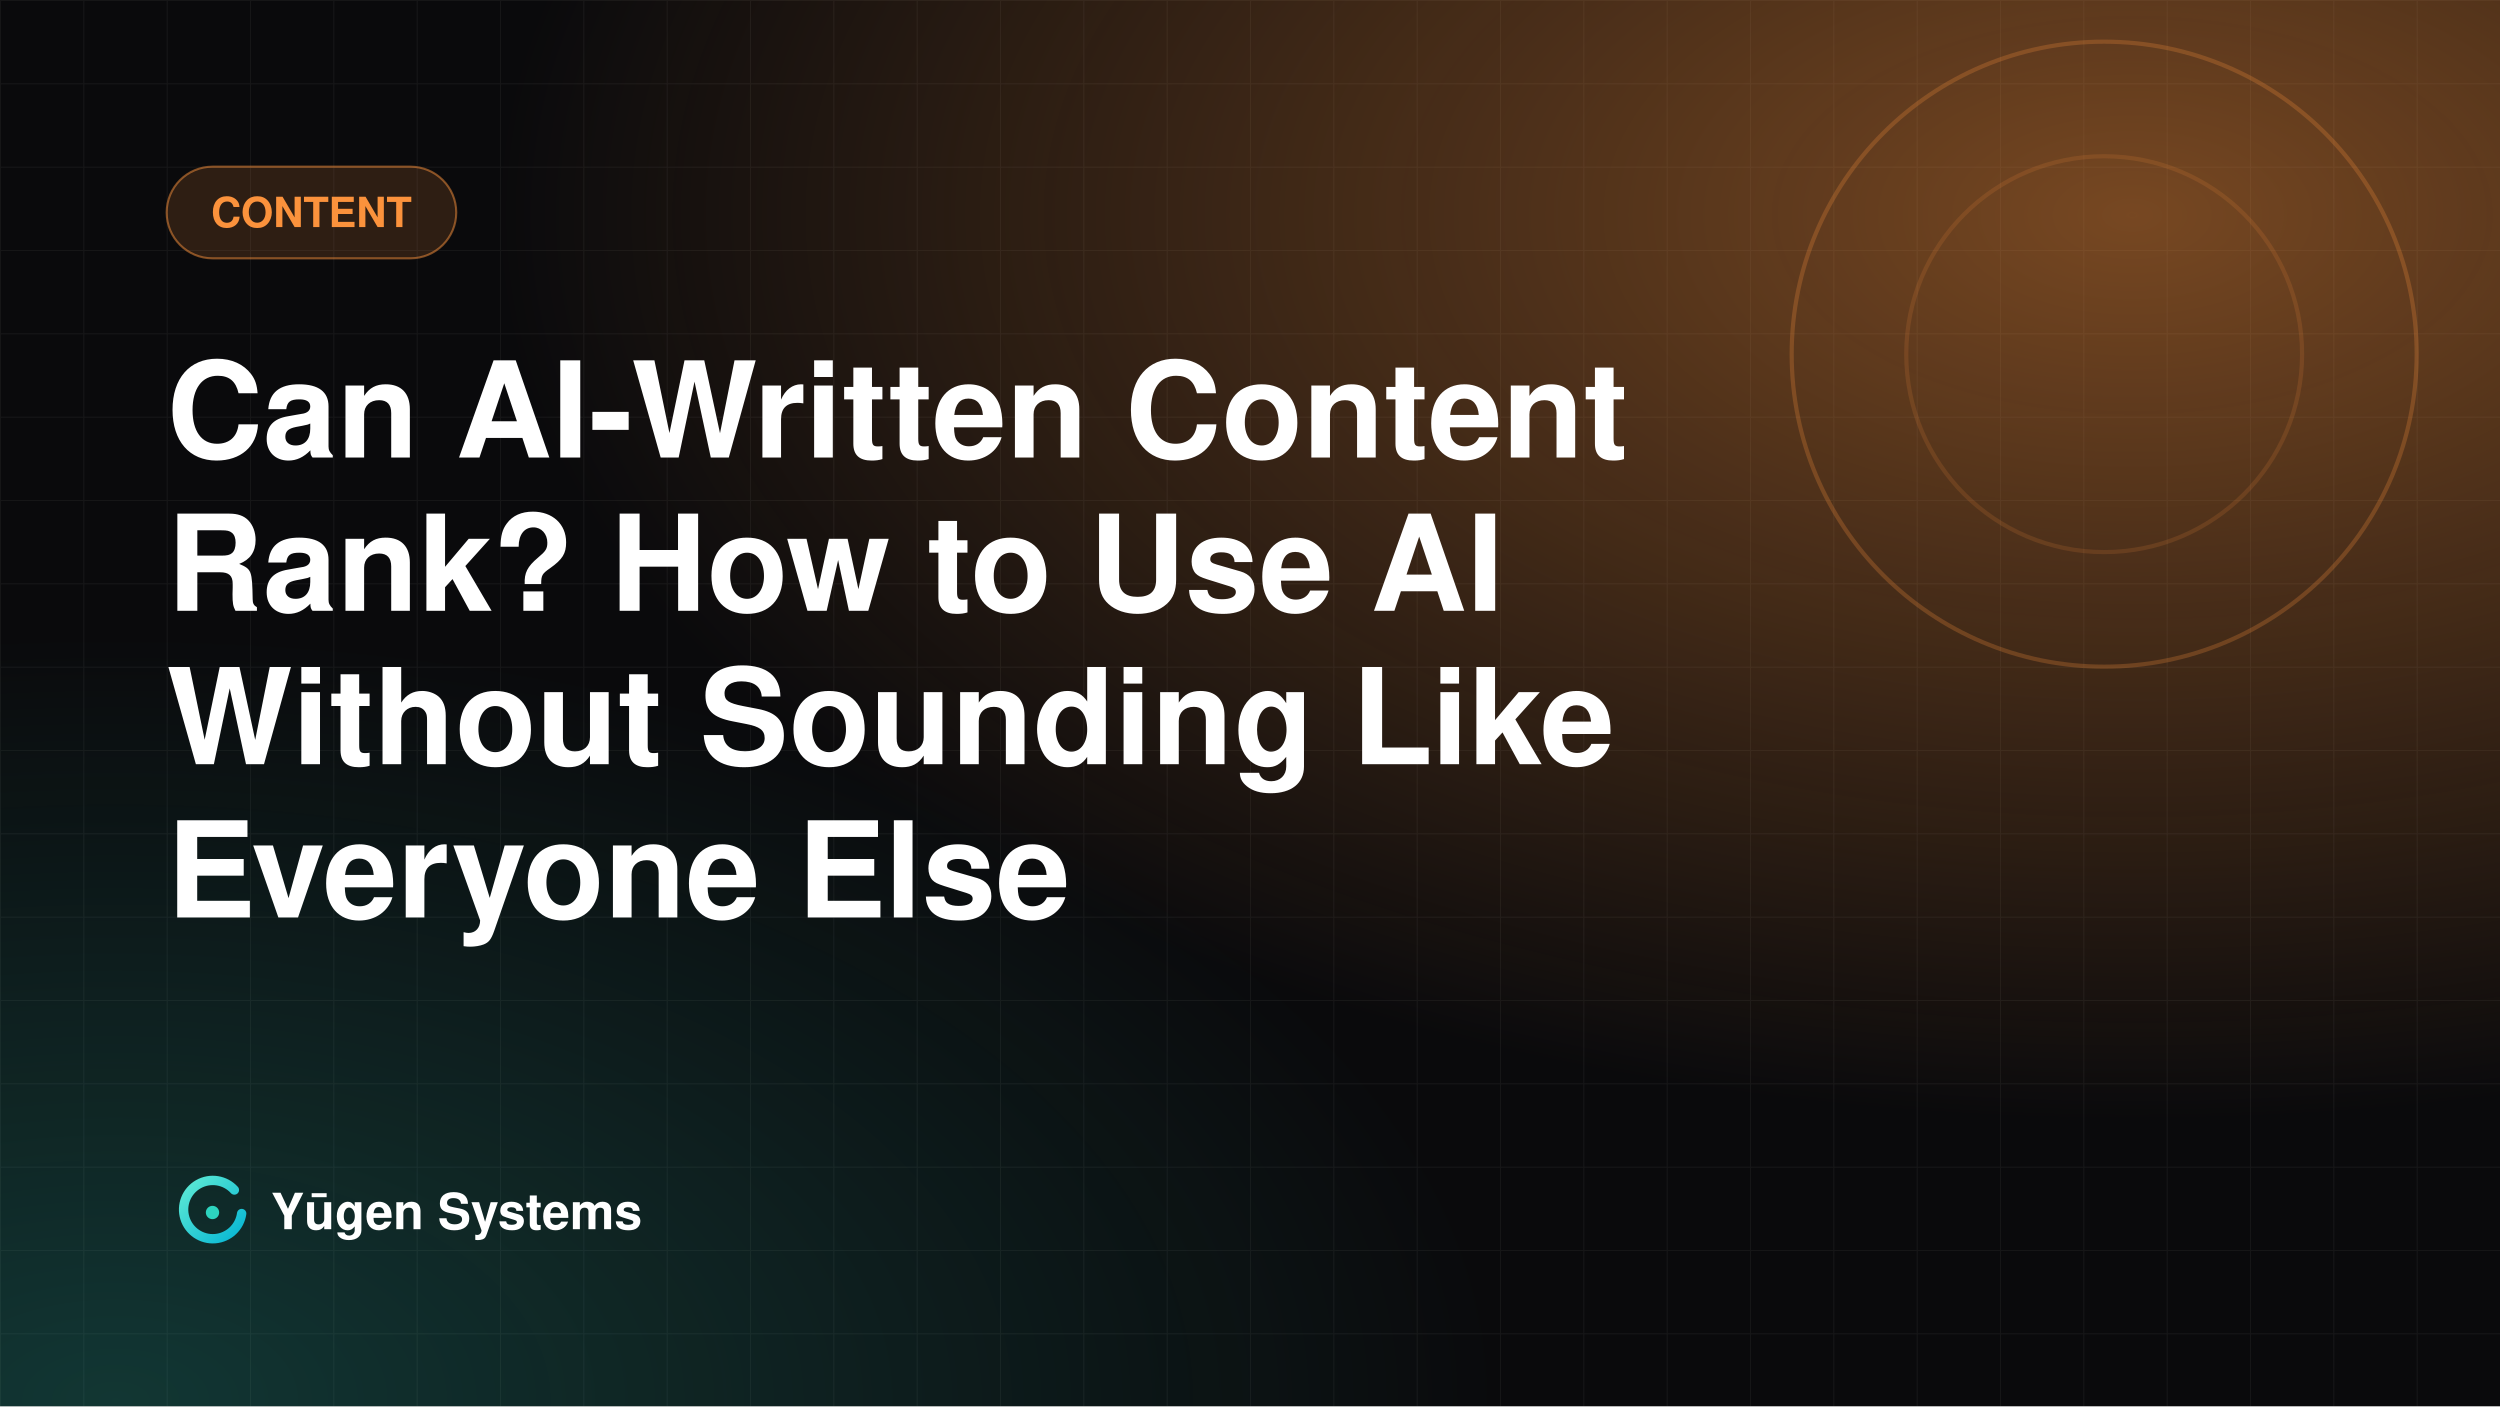
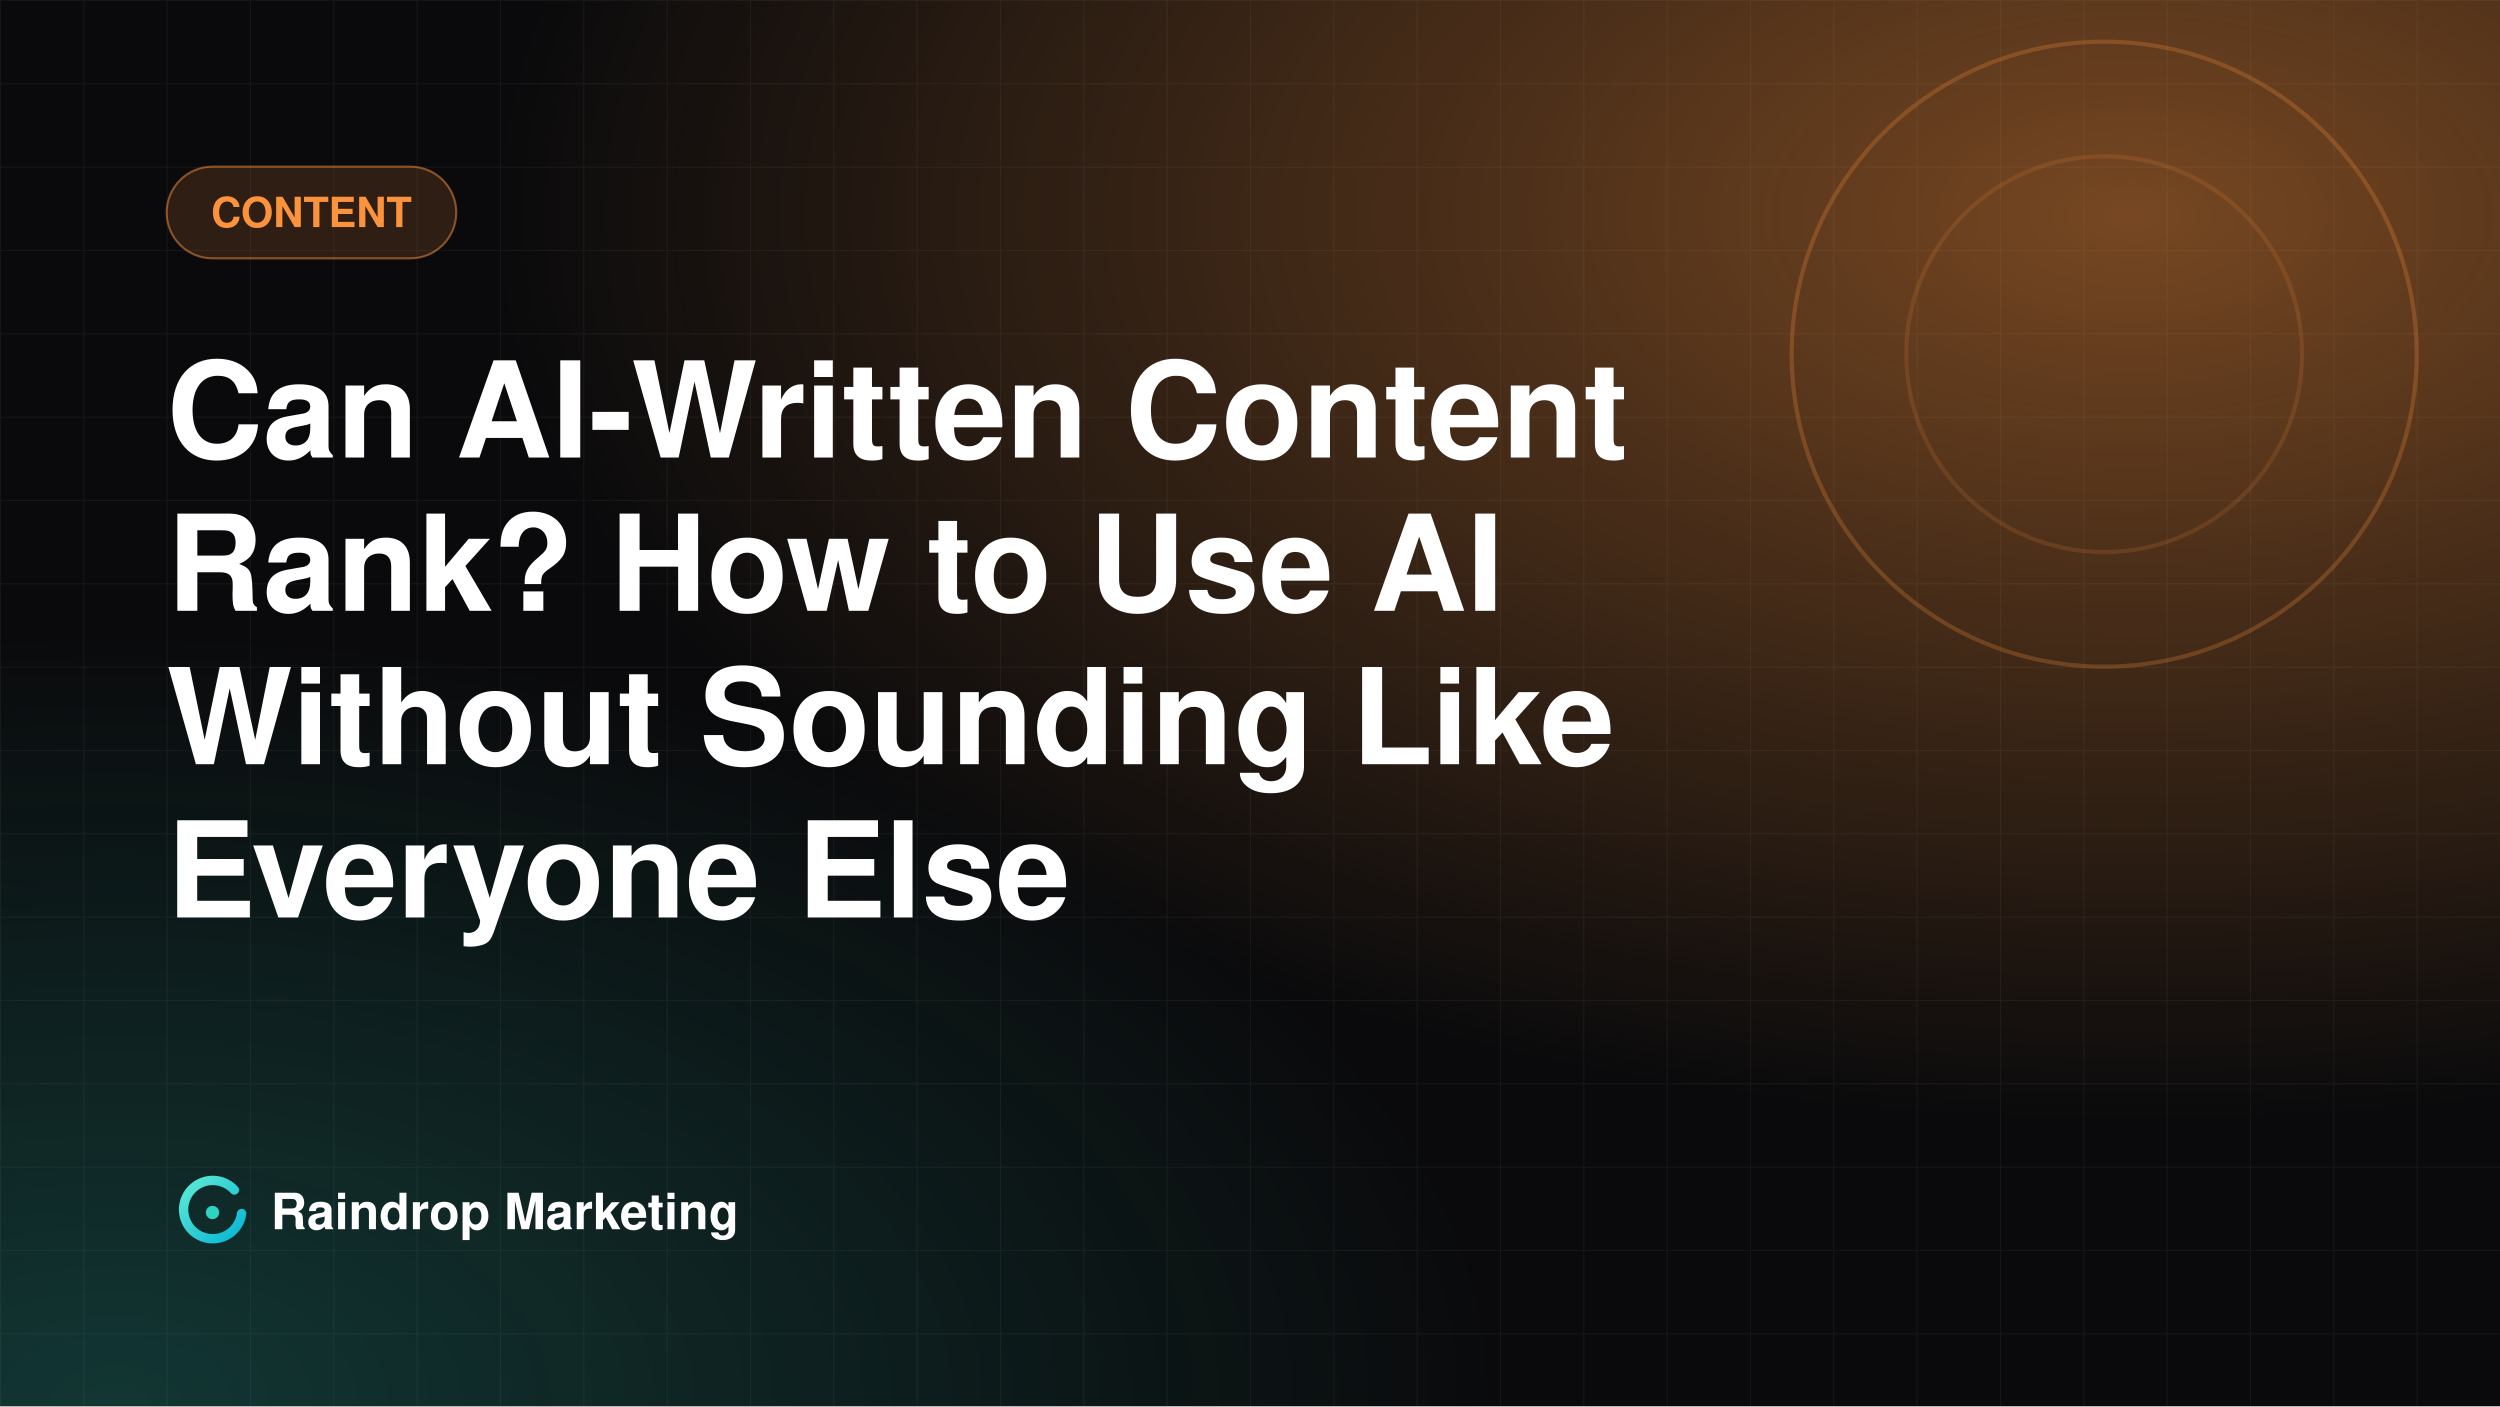
<svg xmlns="http://www.w3.org/2000/svg" viewBox="0 0 1200 675" width="1200" height="675">
  <defs>
    <radialGradient id="g1" cx="85%" cy="15%" r="65%">
      <stop offset="0" stop-color="#fb923c" stop-opacity="0.45" />
      <stop offset="1" stop-color="#fb923c" stop-opacity="0" />
    </radialGradient>
    <radialGradient id="g2" cx="5%" cy="100%" r="55%">
      <stop offset="0" stop-color="#2dd4bf" stop-opacity="0.22" />
      <stop offset="1" stop-color="#2dd4bf" stop-opacity="0" />
    </radialGradient>
    <pattern id="grid" width="40" height="40" patternUnits="userSpaceOnUse">
      <path d="M40 0H0V40" fill="none" stroke="#ffffff" stroke-opacity="0.05" />
    </pattern>
    <linearGradient id="enso" x1="0" y1="0" x2="1" y2="1">
      <stop offset="0" stop-color="#5eead4" />
      <stop offset="1" stop-color="#06b6d4" />
    </linearGradient>
  </defs>
  <rect width="1200" height="675" fill="#0a0a0c" />
  <rect width="1200" height="675" fill="url(#grid)" />
  <rect width="1200" height="675" fill="url(#g1)" />
  <rect width="1200" height="675" fill="url(#g2)" />
  <circle cx="1010" cy="170" r="150" fill="none" stroke="#fb923c" stroke-opacity="0.25" stroke-width="2" />
  <circle cx="1010" cy="170" r="95" fill="none" stroke="#fb923c" stroke-opacity="0.15" stroke-width="2" />
  <rect x="80" y="80" rx="22" ry="22" width="139" height="44" fill="#fb923c" fill-opacity="0.15" stroke="#fb923c" stroke-opacity="0.5" />
  <text x="149.5" y="109" text-anchor="middle" font-family="Segoe UI, Helvetica, Arial, sans-serif" font-size="20" font-weight="700" fill="#fb923c">CONTENT</text>
  <text x="80" y="219.6" font-family="Segoe UI, Helvetica, Arial, sans-serif" font-size="64" font-weight="800" fill="#ffffff">Can AI-Written Content</text>
  <text x="80" y="293.2" font-family="Segoe UI, Helvetica, Arial, sans-serif" font-size="64" font-weight="800" fill="#ffffff">Rank? How to Use AI</text>
  <text x="80" y="366.8" font-family="Segoe UI, Helvetica, Arial, sans-serif" font-size="64" font-weight="800" fill="#ffffff">Without Sounding Like</text>
  <text x="80" y="440.4" font-family="Segoe UI, Helvetica, Arial, sans-serif" font-size="64" font-weight="800" fill="#ffffff">Everyone Else</text>
  <g transform="translate(80 560)">
    <path d="M32.5 11.2A14 14 0 1 0 36 22.5" fill="none" stroke="url(#enso)" stroke-width="4.5" stroke-linecap="round" />
    <circle cx="22" cy="22" r="3.2" fill="#2dd4bf" />
-     <text x="50" y="30" font-family="Segoe UI, Helvetica, Arial, sans-serif" font-size="24" font-weight="700" fill="#ffffff">Yūgen Systems</text>
+     <text x="50" y="30" font-family="Segoe UI, Helvetica, Arial, sans-serif" font-size="24" font-weight="700" fill="#ffffff">Raindrop Marketing</text>
  </g>
</svg>
